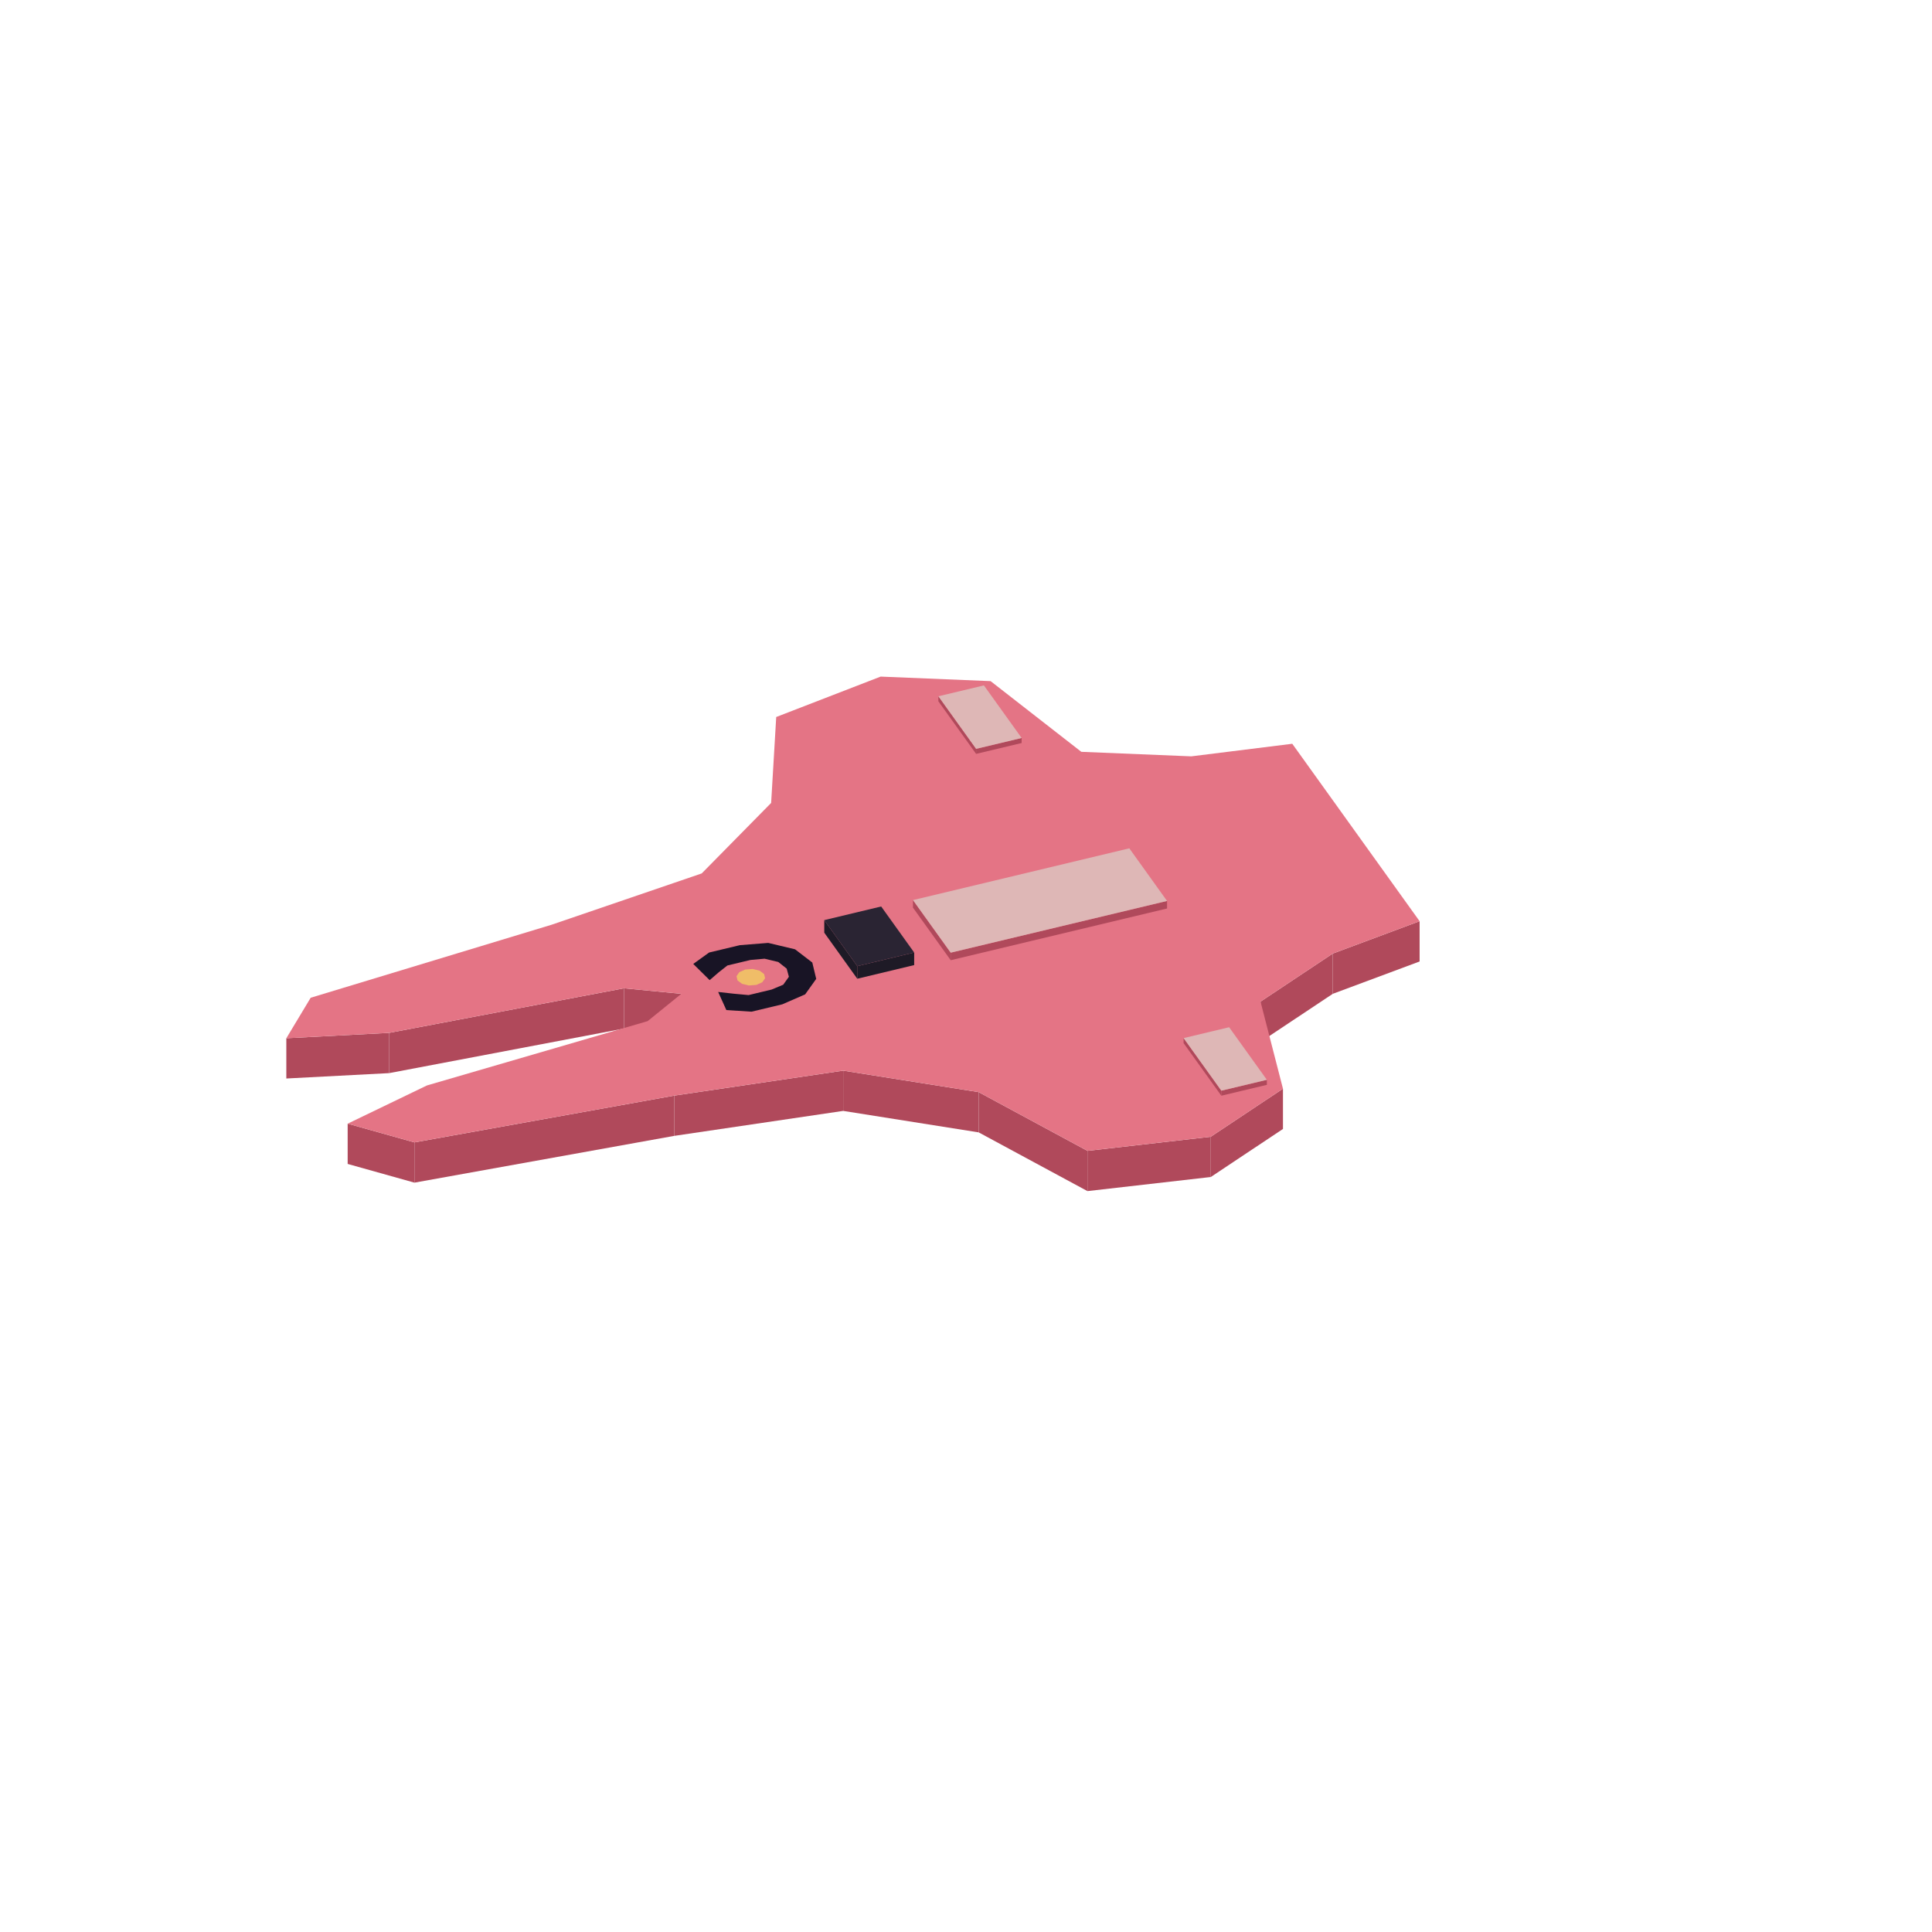
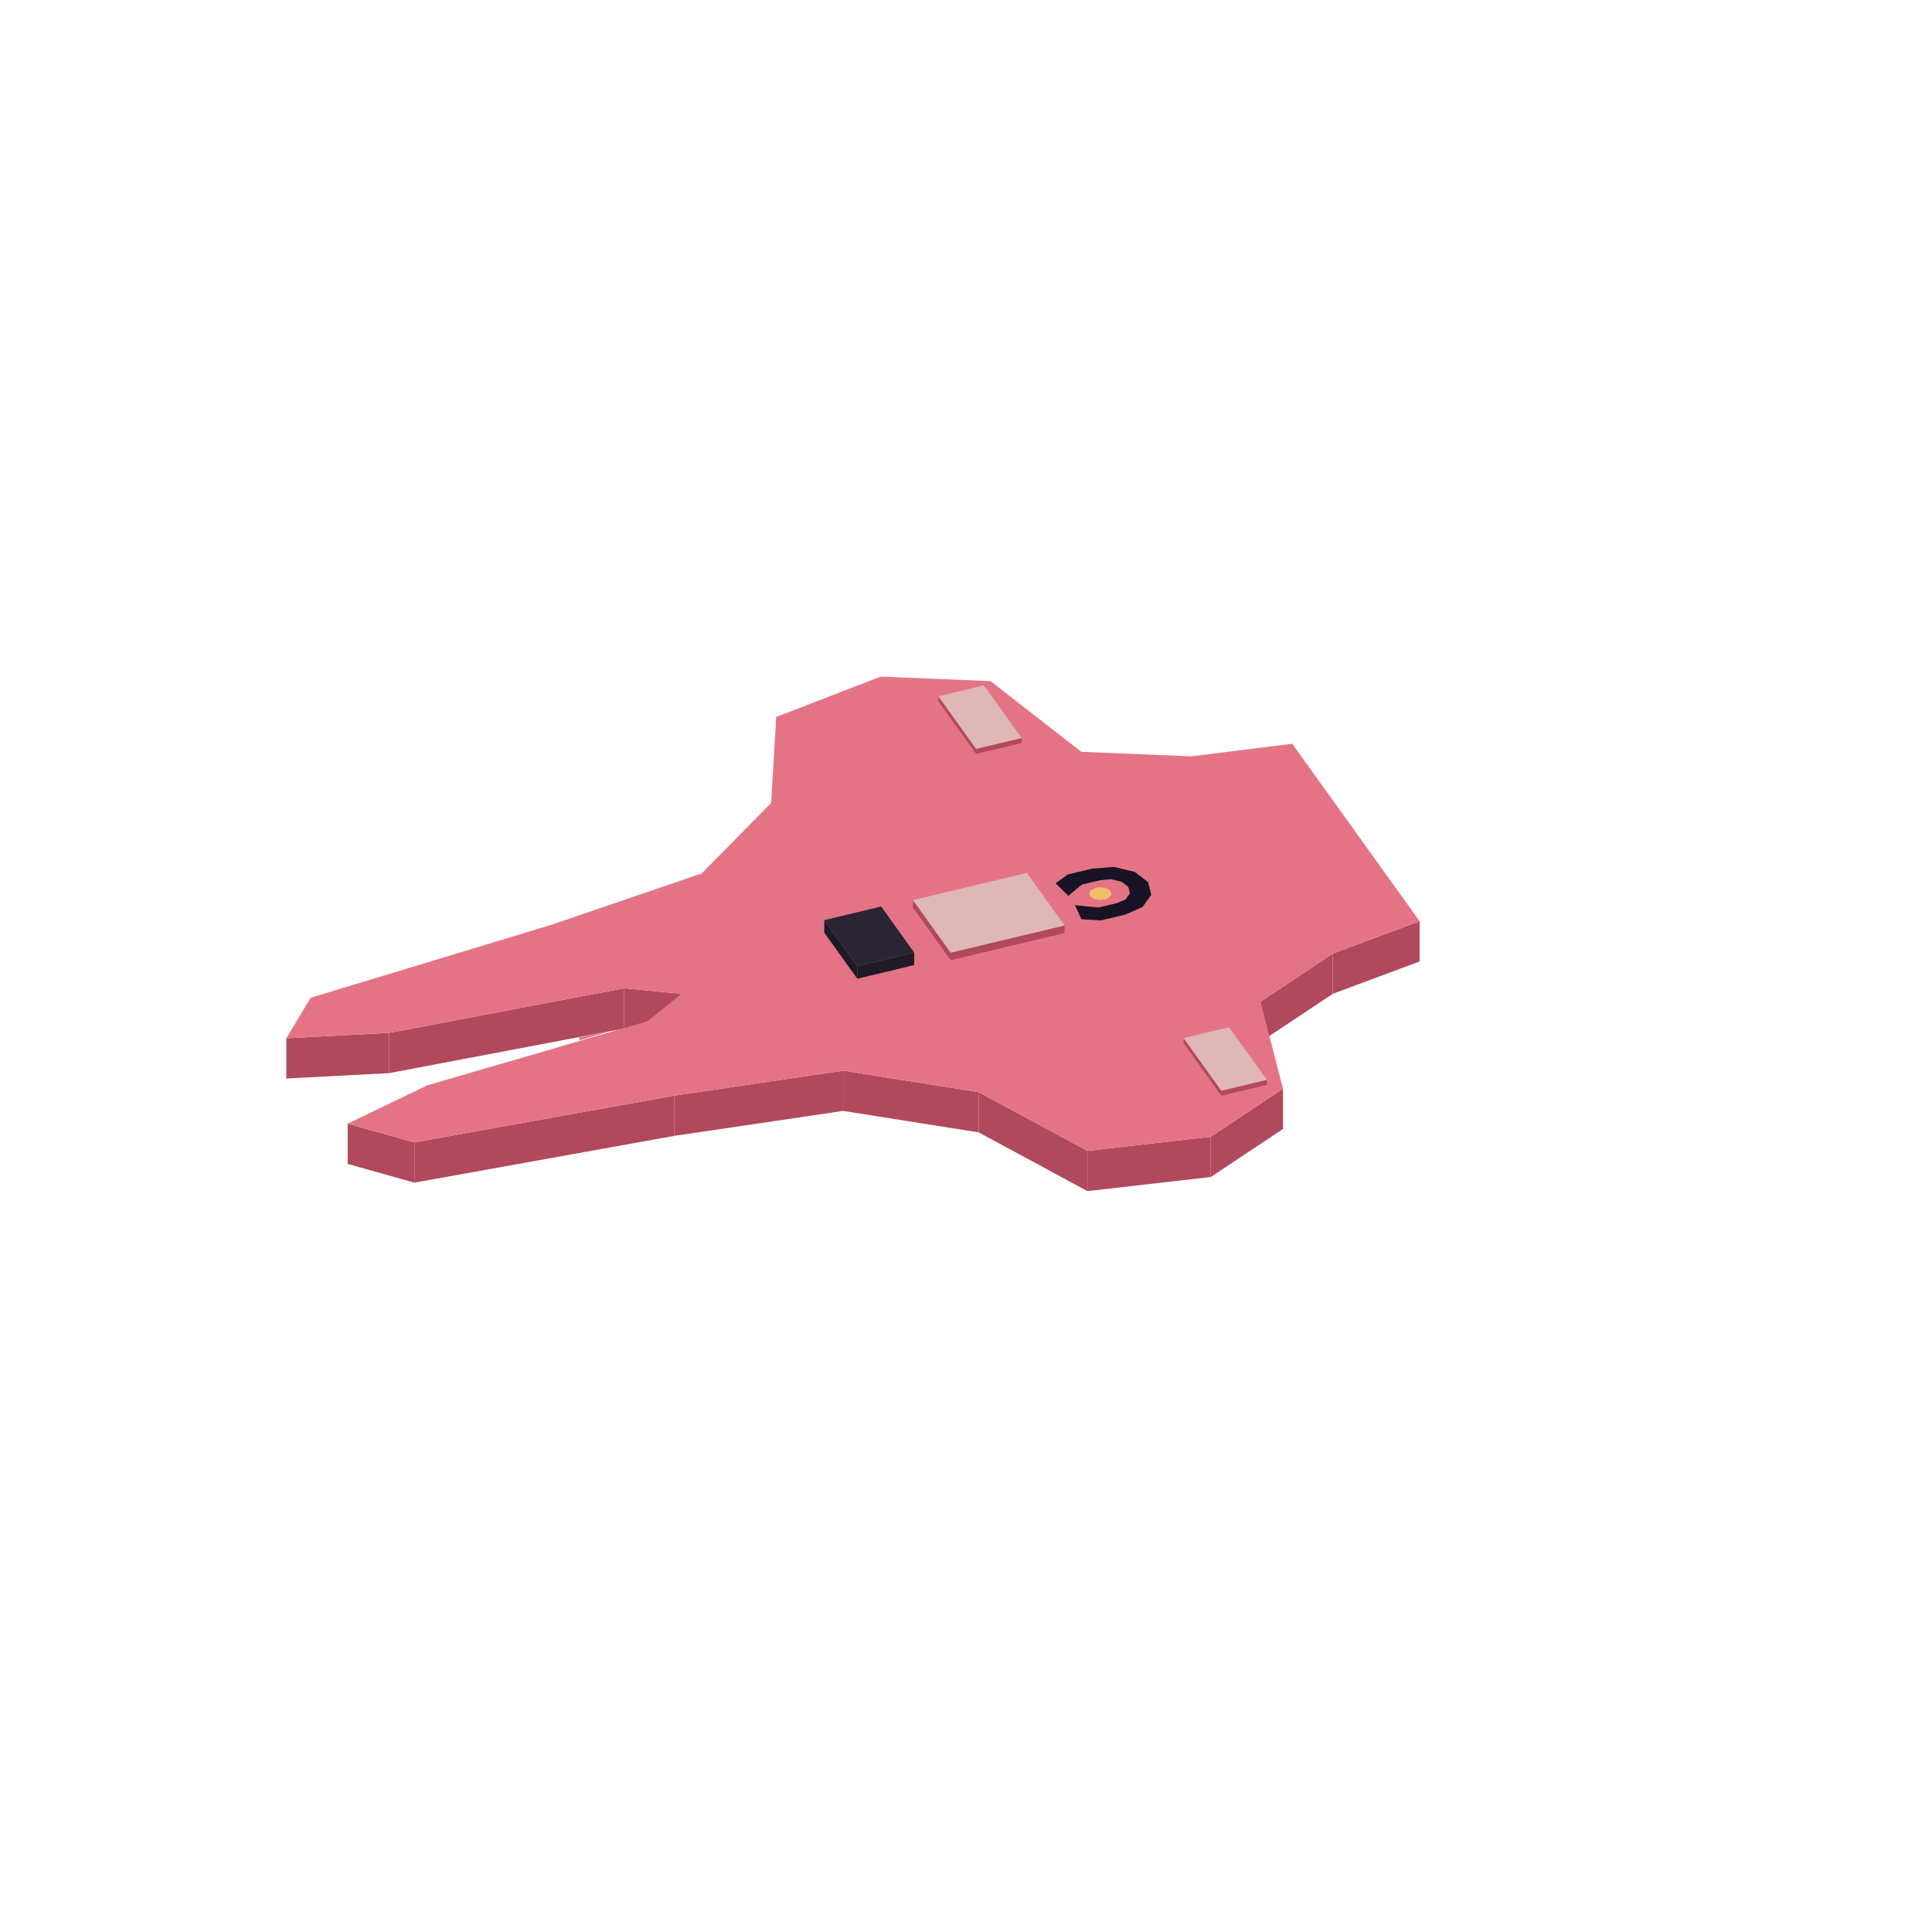
<svg xmlns="http://www.w3.org/2000/svg" width="168" height="168" viewBox="0 0 384 384">
+   <polygon fill="#e47485" points="115.05,206.19 121.25,205.00 115.19,206.77" />
  <polygon fill="#b0495b" points="124.03,196.43 135.42,197.53 135.42,205.53 124.03,204.43" />
  <polygon fill="#b0495b" points="77.36,205.29 124.03,196.43 124.03,204.43 77.36,213.29" />
  <polygon fill="#b0495b" points="56.91,206.36 77.36,205.29 77.36,213.29 56.91,214.36" />
  <polygon fill="#b0495b" points="264.90,189.53 282.16,183.10 282.16,191.10 264.90,197.53" />
  <polygon fill="#b0495b" points="250.54,199.08 264.90,189.53 264.90,197.53 250.54,207.08" />
  <polygon fill="#b0495b" points="240.65,225.94 255.00,216.39 255.00,224.39 240.65,233.94" />
  <polygon fill="#b0495b" points="216.14,228.74 240.65,225.94 240.65,233.94 216.14,236.74" />
  <polygon fill="#b0495b" points="194.52,217.07 216.14,228.74 216.14,236.74 194.52,225.07" />
  <polygon fill="#b0495b" points="167.59,212.80 194.52,217.07 194.52,225.07 167.59,220.80" />
  <polygon fill="#b0495b" points="134.03,217.76 167.59,212.80 167.59,220.80 134.03,225.76" />
  <polygon fill="#b0495b" points="82.37,227.06 134.03,217.76 134.03,225.76 82.37,235.06" />
  <polygon fill="#b0495b" points="69.10,223.34 82.37,227.06 82.37,235.06 69.10,231.34" />
  <polygon fill="#e47485" points="135.42,197.53 124.03,196.43 77.36,205.29 56.91,206.36 61.75,198.31 109.66,183.79 139.47,173.60 153.27,159.59 154.28,142.51 175.03,134.48 196.89,135.38 214.92,149.43 236.78,150.33 256.85,147.83 282.16,183.10 264.90,189.53 250.54,199.08 255.00,216.39 240.65,225.94 216.14,228.74 194.52,217.07 167.59,212.80 134.03,217.76 82.37,227.06 69.10,223.34 84.86,215.74 128.72,202.96 135.42,197.53" />
-   <polygon fill="#181425" points="162.23,194.56 160.03,197.64 155.48,199.62 149.37,201.08 144.37,200.76 142.74,197.16 145.86,197.51 148.79,197.78 153.37,196.68 155.67,195.72 156.80,194.14 156.36,192.52 154.69,191.20 151.96,190.55 149.16,190.80 144.57,191.90 142.82,193.28 141.05,194.81 137.79,191.59 140.94,189.32 147.05,187.86 152.69,187.41 158.02,188.68 161.45,191.31" />
-   <polygon fill="#f0bd68" points="148.13,192.70 149.60,192.59 150.97,192.92 151.88,193.60 152.07,194.44 151.50,195.24 150.33,195.76 148.85,195.87 147.48,195.54 146.58,194.86 146.39,194.01 146.95,193.22" />
+   <polygon fill="#181425" points="228.82,177.87 227.10,180.27 223.57,181.81 218.82,182.94 214.93,182.70 213.66,179.89 216.08,180.17 218.36,180.37 221.93,179.52 223.71,178.77 224.59,177.54 224.25,176.29 222.95,175.26 220.82,174.75 218.65,174.95 215.08,175.80 213.72,176.88 212.34,178.06 209.81,175.56 212.25,173.80 217.01,172.66 221.39,172.31 225.54,173.30 228.21,175.34" />
+   <polygon fill="#f0bd68" points="217.85,176.42 218.99,176.34 220.06,176.59 220.76,177.12 220.91,177.78 220.47,178.40 219.56,178.80 218.41,178.89 217.35,178.63 216.64,178.11 216.49,177.45 216.94,176.83" />
  <polygon fill="#b0495b" points="186.51,138.39 194.01,148.84 194.01,149.84 186.51,139.39" />
  <polygon fill="#b0495b" points="194.01,148.84 203.06,146.68 203.06,147.68 194.01,149.84" />
  <polygon fill="#deb7b6" points="194.01,148.84 186.51,138.39 195.56,136.23 203.06,146.68" />
  <polygon fill="#b0495b" points="181.46,178.90 188.96,189.35 188.96,190.85 181.46,180.40" />
-   <polygon fill="#b0495b" points="188.96,189.35 231.96,179.07 231.96,180.57 188.96,190.85" />
-   <polygon fill="#deb7b6" points="188.96,189.35 181.46,178.90 224.46,168.61 231.96,179.07" />
+   <polygon fill="#b0495b" points="188.96,189.35 211.59,183.94 211.59,185.44 188.96,190.85" />
+   <polygon fill="#deb7b6" points="188.96,189.35 181.46,178.90 204.09,173.49 211.59,183.94" />
  <polygon fill="#1e1a26" points="163.83,182.88 170.39,192.03 170.39,194.53 163.83,185.38" />
  <polygon fill="#1e1a26" points="170.39,192.03 181.70,189.32 181.70,191.82 170.39,194.53" />
  <polygon fill="#2a2433" points="170.39,192.03 163.83,182.88 175.14,180.17 181.70,189.32" />
  <polygon fill="#b0495b" points="235.25,206.33 242.75,216.78 242.75,217.78 235.25,207.33" />
  <polygon fill="#b0495b" points="242.75,216.78 251.80,214.62 251.80,215.62 242.75,217.78" />
  <polygon fill="#deb7b6" points="242.75,216.78 235.25,206.33 244.30,204.17 251.80,214.62" />
</svg>
